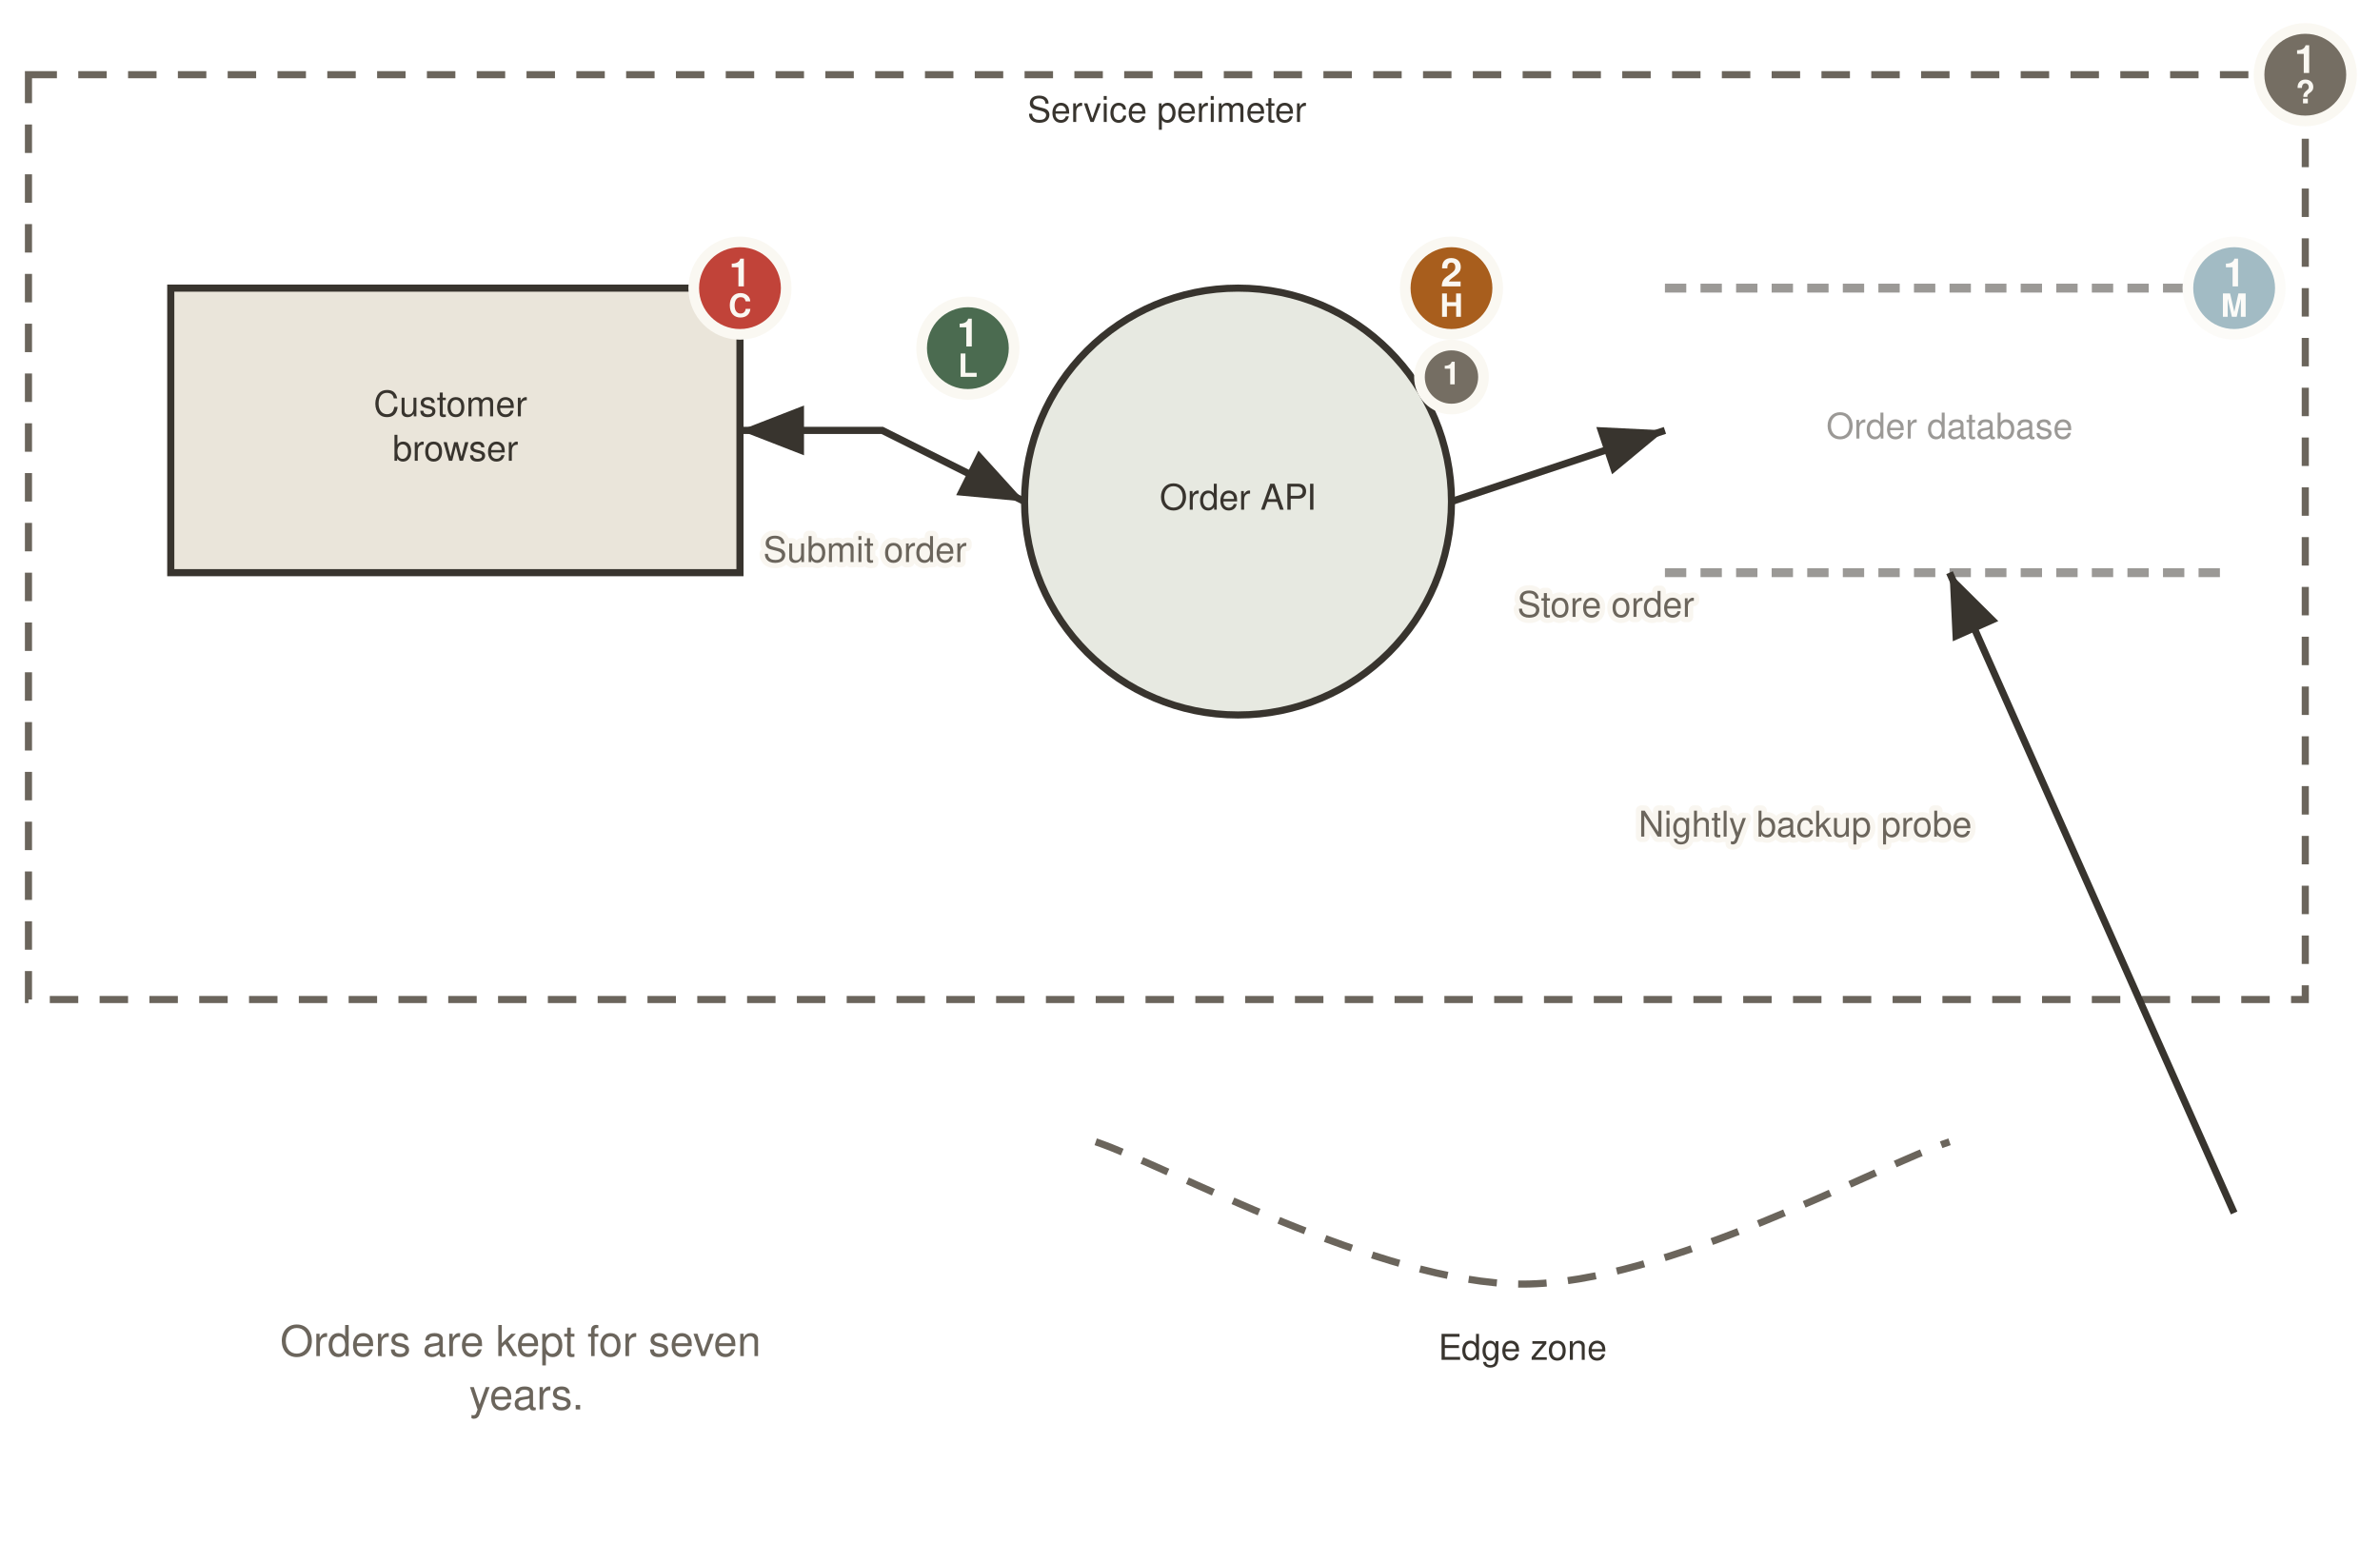
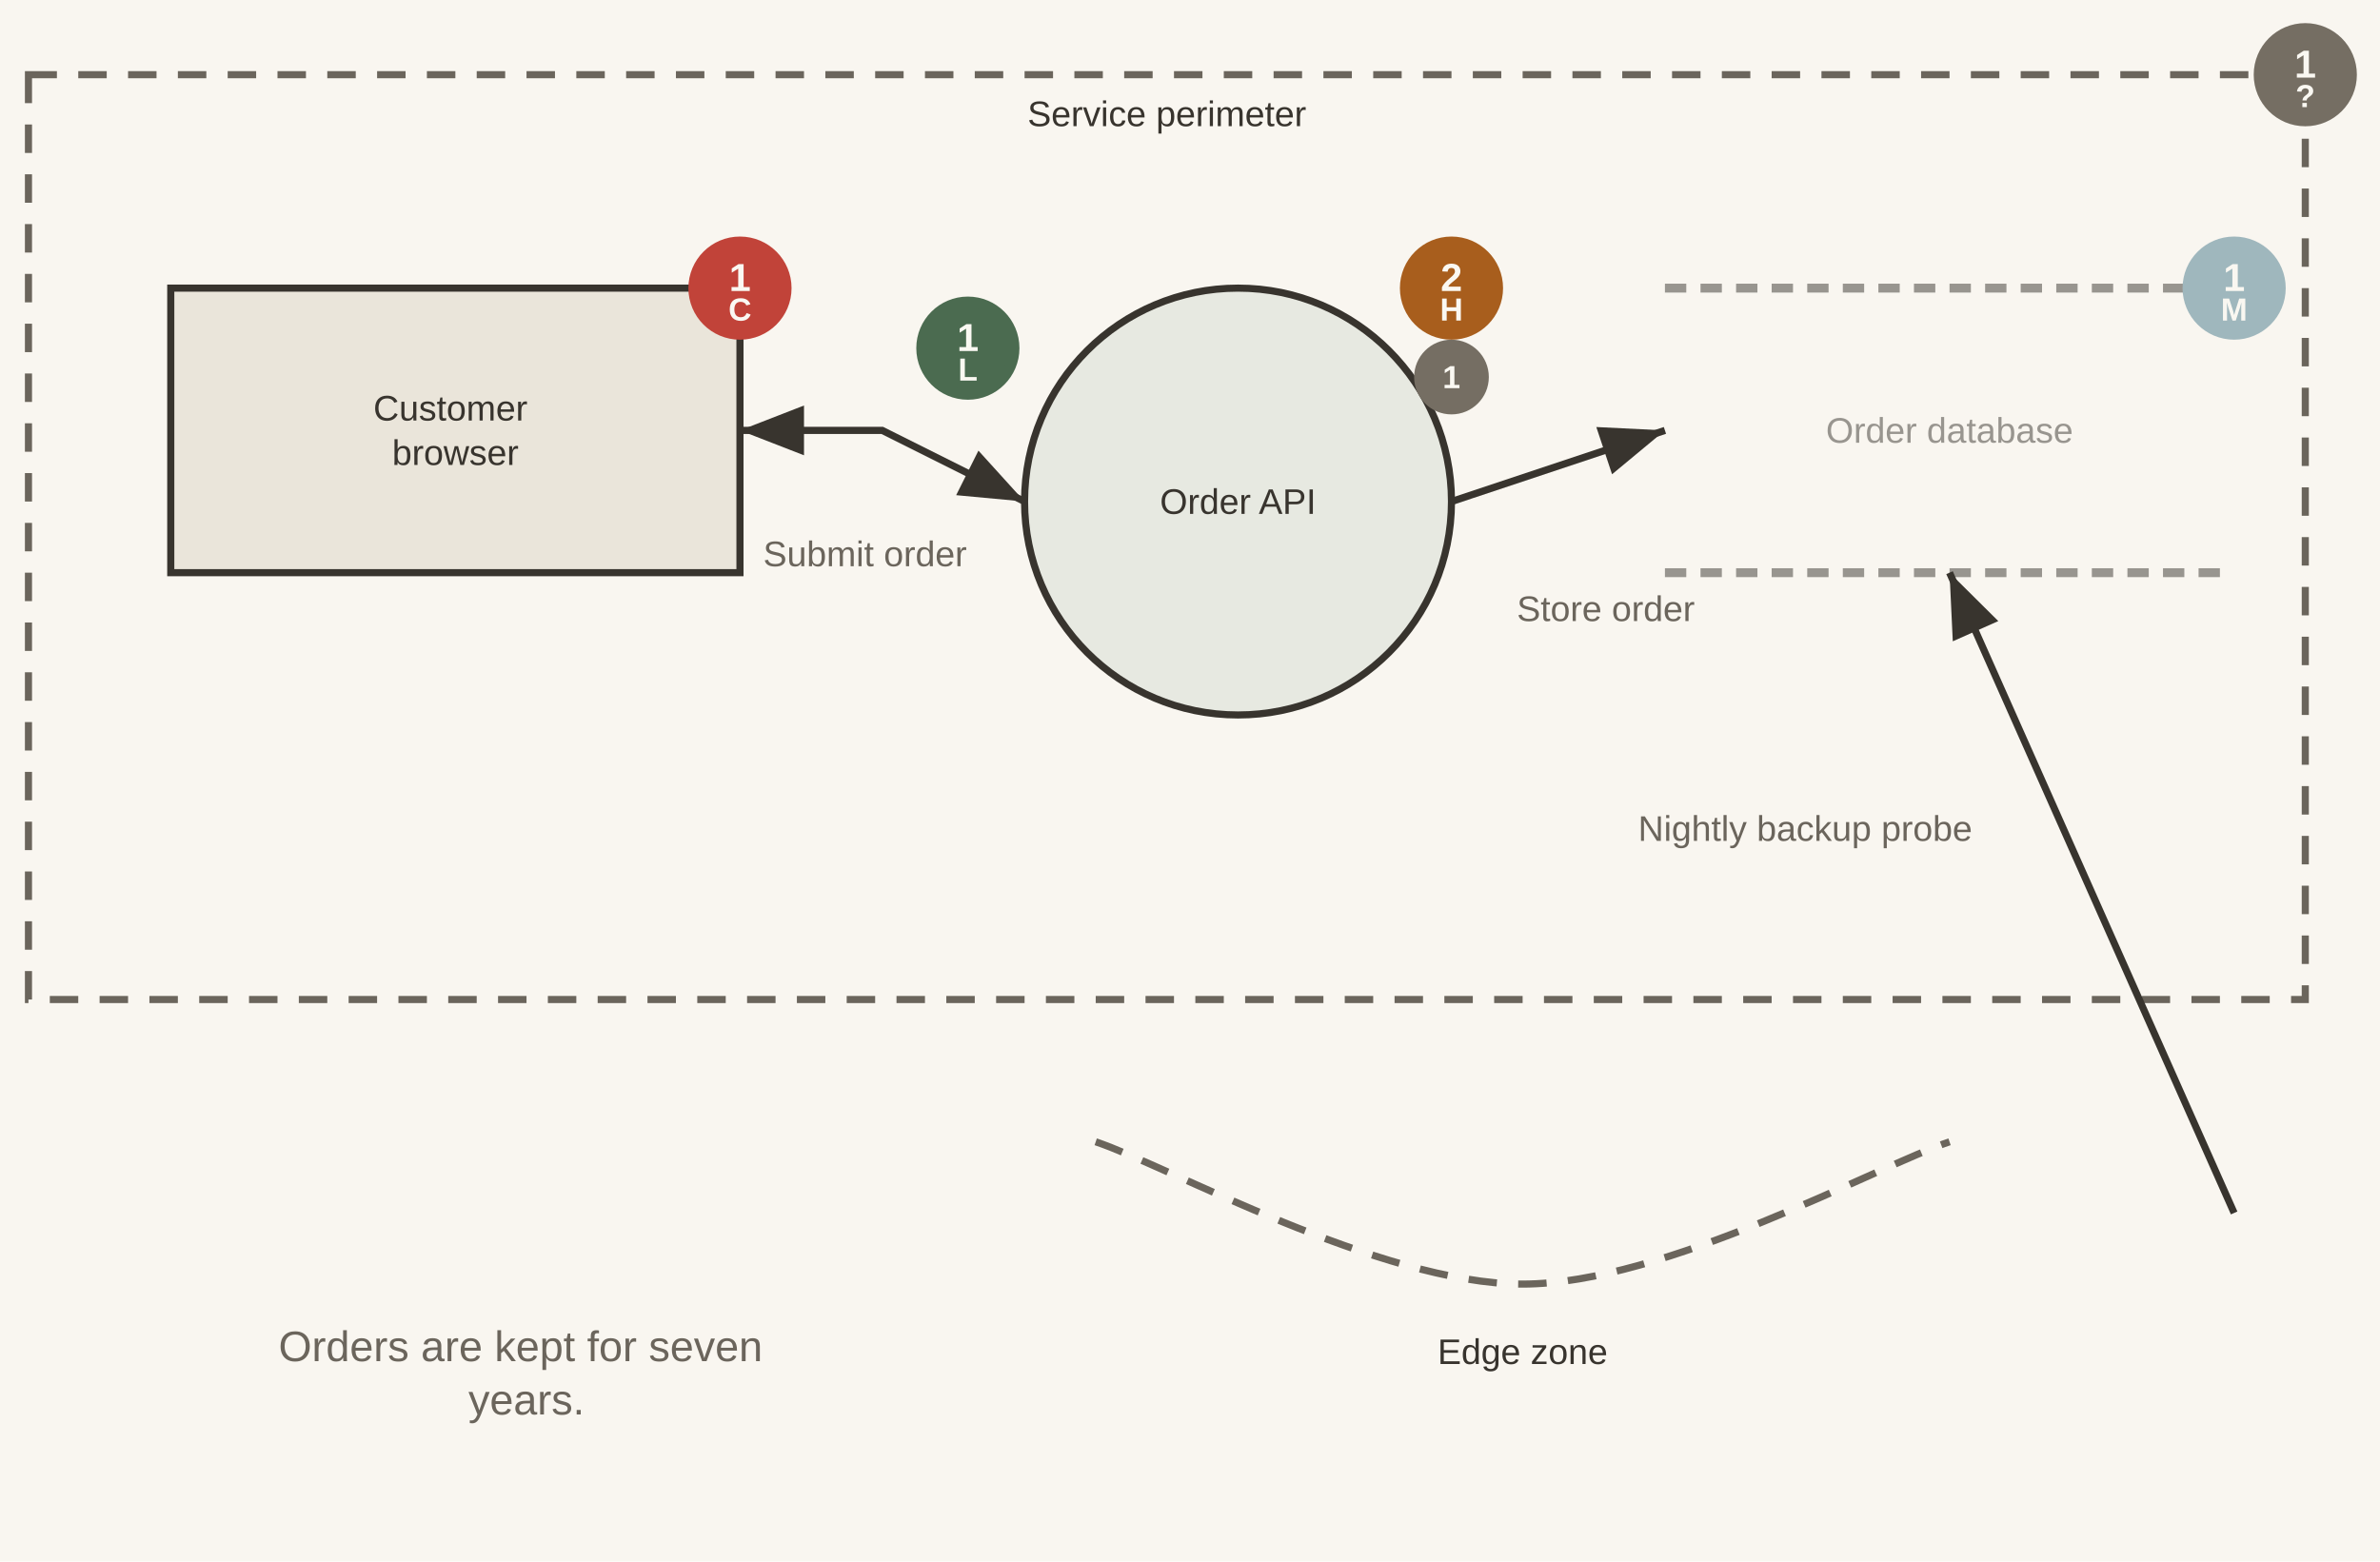
<svg xmlns="http://www.w3.org/2000/svg" viewBox="-8 -21 669 439" width="669" height="439">
+   <rect x="-8" y="-21" width="669" height="439" fill="#F9F6F0" />
  <style>.pn-element {
-   font-family: 'Helvetica Neue', Helvetica, Arial, sans-serif;
+   font-family: "Liberation Sans";
}
.pn-shape {
  fill: #FAF8F2;
  stroke: #38342E;
  stroke-width: 2;
}
.pn-actor {
  fill: #EAE5DA;
}
.pn-process {
  fill: #E7E9E1;
}
.pn-store {
  fill: none;
  stroke-width: 2.5;
}
.pn-boundary-box,
.pn-boundary-curve {
  fill: none;
  stroke: #6B655C;
  stroke-width: 2;
  stroke-dasharray: 8 6;
}
.pn-out-of-scope {
  opacity: 0.5;
}
.pn-out-of-scope .pn-shape {
  stroke-dasharray: 6 4;
}
.pn-label {
  fill: #38342E;
  font-size: 10px;
  font-weight: 500;
  text-anchor: middle;
  dominant-baseline: central;
}
.pn-note {
  fill: #6B655C;
  font-size: 12px;
  text-anchor: middle;
  dominant-baseline: central;
}
.pn-flow {
  fill: none;
}
.pn-flow-arrow {
  fill: #38342E;
  stroke: none;
}
.pn-flow-label {
  fill: #6B655C;
  font-size: 10px;
  text-anchor: middle;
  dominant-baseline: central;
  paint-order: stroke;
  stroke: #F9F6F0;
  stroke-width: 3;
  stroke-linejoin: round;
}
.pn-badge {
  stroke: #FAF8F2;
  stroke-width: 3;
}
.pn-badge-count {
  fill: #FAF8F2;
  stroke: none;
  font-weight: 600;
  text-anchor: middle;
  dominant-baseline: central;
}
.pn-badge-primary .pn-badge-count {
  font-size: 11px;
}
.pn-badge-secondary .pn-badge-count {
  font-size: 9px;
}
.pn-badge-mark {
  fill: #FAF8F2;
  stroke: none;
  font-size: 9px;
  font-weight: 700;
  text-anchor: middle;
  dominant-baseline: central;
}
.pn-tone-critical {
  fill: #C14339;
}
.pn-tone-high {
  fill: #A85E1D;
}
.pn-tone-medium {
  fill: #46788A;
}
.pn-tone-low {
  fill: #4B6B50;
}
.pn-tone-neutral {
  fill: #756E63;
}
- </style>
+ 
+ .pn-tone-low { fill: #4B6B50; stroke: #4B6B50; stroke-width: 3; }
+ .pn-tone-low ~ .pn-badge-count, .pn-tone-low ~ .pn-badge-mark { fill: #FAF8F2; }
+ .pn-tone-medium { fill: #46788A; stroke: #46788A; stroke-width: 3; }
+ .pn-tone-medium ~ .pn-badge-count, .pn-tone-medium ~ .pn-badge-mark { fill: #FAF8F2; }
+ .pn-tone-high { fill: #A85E1D; stroke: #A85E1D; stroke-width: 3; }
+ .pn-tone-high ~ .pn-badge-count, .pn-tone-high ~ .pn-badge-mark { fill: #FAF8F2; }
+ .pn-tone-critical { fill: #C14339; stroke: #C14339; stroke-width: 3; }
+ .pn-tone-critical ~ .pn-badge-count, .pn-tone-critical ~ .pn-badge-mark { fill: #FAF8F2; }
+ .pn-tone-neutral { fill: #756E63; stroke: #756E63; stroke-width: 3; }
+ .pn-tone-neutral ~ .pn-badge-count, .pn-tone-neutral ~ .pn-badge-mark { fill: #FAF8F2; }</style>
  <g transform="translate(0, 0)">
    <g class="pn-element">
      <rect class="pn-shape pn-boundary-box" width="640" height="260" />
      <text class="pn-label" x="320" y="11">
        <tspan x="320" dy="0">Service perimeter</tspan>
      </text>
      <g class="pn-badge" transform="translate(640, 0)">
        <g class="pn-badge-primary">
          <circle class="pn-tone-neutral" r="13" />
          <text class="pn-badge-count" y="-3">1</text>
          <text class="pn-badge-mark" y="6">?</text>
        </g>
      </g>
    </g>
  </g>
  <g transform="translate(298, 298)">
    <g class="pn-element">
      <path class="pn-shape pn-boundary-curve" d="M 2 2 C 22 8.667 82 42 122 42 C 162 42 222 8.667 242 2" />
      <text class="pn-label" x="122" y="61">
        <tspan x="122" dy="0">Edge zone</tspan>
      </text>
    </g>
  </g>
  <g transform="translate(40, 60)">
    <g class="pn-element">
      <rect class="pn-shape pn-actor" width="160" height="80" />
      <text class="pn-label" x="80" y="33.75">
        <tspan x="80" dy="0">Customer</tspan>
        <tspan x="80" dy="12.5">browser</tspan>
      </text>
      <g class="pn-badge" transform="translate(160, 0)">
        <g class="pn-badge-primary">
          <circle class="pn-tone-critical" r="13" />
          <text class="pn-badge-count" y="-3">1</text>
          <text class="pn-badge-mark" y="6">C</text>
        </g>
      </g>
    </g>
  </g>
  <g transform="translate(280, 60)">
    <g class="pn-element">
      <circle class="pn-shape pn-process" cx="60" cy="60" r="60" />
      <text class="pn-label" x="60" y="60">
        <tspan x="60" dy="0">Order API</tspan>
      </text>
      <g class="pn-badge" transform="translate(120, 0)">
        <g class="pn-badge-primary">
          <circle class="pn-tone-high" r="13" />
          <text class="pn-badge-count" y="-3">2</text>
          <text class="pn-badge-mark" y="6">H</text>
        </g>
        <g class="pn-badge-secondary" transform="translate(0, 25)">
          <circle class="pn-tone-neutral" r="9" />
          <text class="pn-badge-count">1</text>
        </g>
      </g>
    </g>
  </g>
  <g transform="translate(460, 60)">
    <g class="pn-element pn-out-of-scope">
      <line class="pn-shape pn-store" x1="0" y1="0" x2="160" y2="0" />
      <line class="pn-shape pn-store" x1="0" y1="80" x2="160" y2="80" />
      <text class="pn-label" x="80" y="40">
        <tspan x="80" dy="0">Order database</tspan>
      </text>
      <g class="pn-badge" transform="translate(160, 0)">
        <g class="pn-badge-primary">
          <circle class="pn-tone-medium" r="13" />
          <text class="pn-badge-count" y="-3">1</text>
          <text class="pn-badge-mark" y="6">M</text>
        </g>
      </g>
    </g>
  </g>
  <g transform="translate(40, 320)">
    <g class="pn-element">
      <text class="pn-note" x="100" y="37.5">
        <tspan x="100" dy="0">Orders are kept for seven</tspan>
        <tspan x="100" dy="15">years.</tspan>
      </text>
    </g>
  </g>
  <g class="pn-element">
    <path class="pn-shape pn-flow" d="M 200 100 L 240 100 L 280 120" />
    <path class="pn-flow-arrow" d="M 280 120 L 260.77 118.211 L 267.031 105.689 Z" />
    <path class="pn-flow-arrow" d="M 200 100 L 218 93 L 218 107 Z" />
    <text class="pn-flow-label" x="235.139" y="134.722">
      <tspan x="235.139" dy="0">Submit order</tspan>
    </text>
    <g class="pn-badge" transform="translate(264.061, 76.878)">
      <g class="pn-badge-primary">
        <circle class="pn-tone-low" r="13" />
        <text class="pn-badge-count" y="-3">1</text>
        <text class="pn-badge-mark" y="6">L</text>
      </g>
    </g>
  </g>
  <g class="pn-element">
    <path class="pn-shape pn-flow" d="M 400 120 L 460 100" />
    <path class="pn-flow-arrow" d="M 460 100 L 445.137 112.333 L 440.71 99.051 Z" />
    <text class="pn-flow-label" x="443.379" y="150.138">
      <tspan x="443.379" dy="0">Store order</tspan>
    </text>
  </g>
  <g class="pn-element">
    <path class="pn-shape pn-flow" d="M 620 320 L 540 140" />
    <path class="pn-flow-arrow" d="M 540 140 L 553.707 153.606 L 540.914 159.292 Z" />
    <text class="pn-flow-label" x="499.423" y="211.923">
      <tspan x="499.423" dy="0">Nightly backup probe</tspan>
    </text>
  </g>
</svg>
